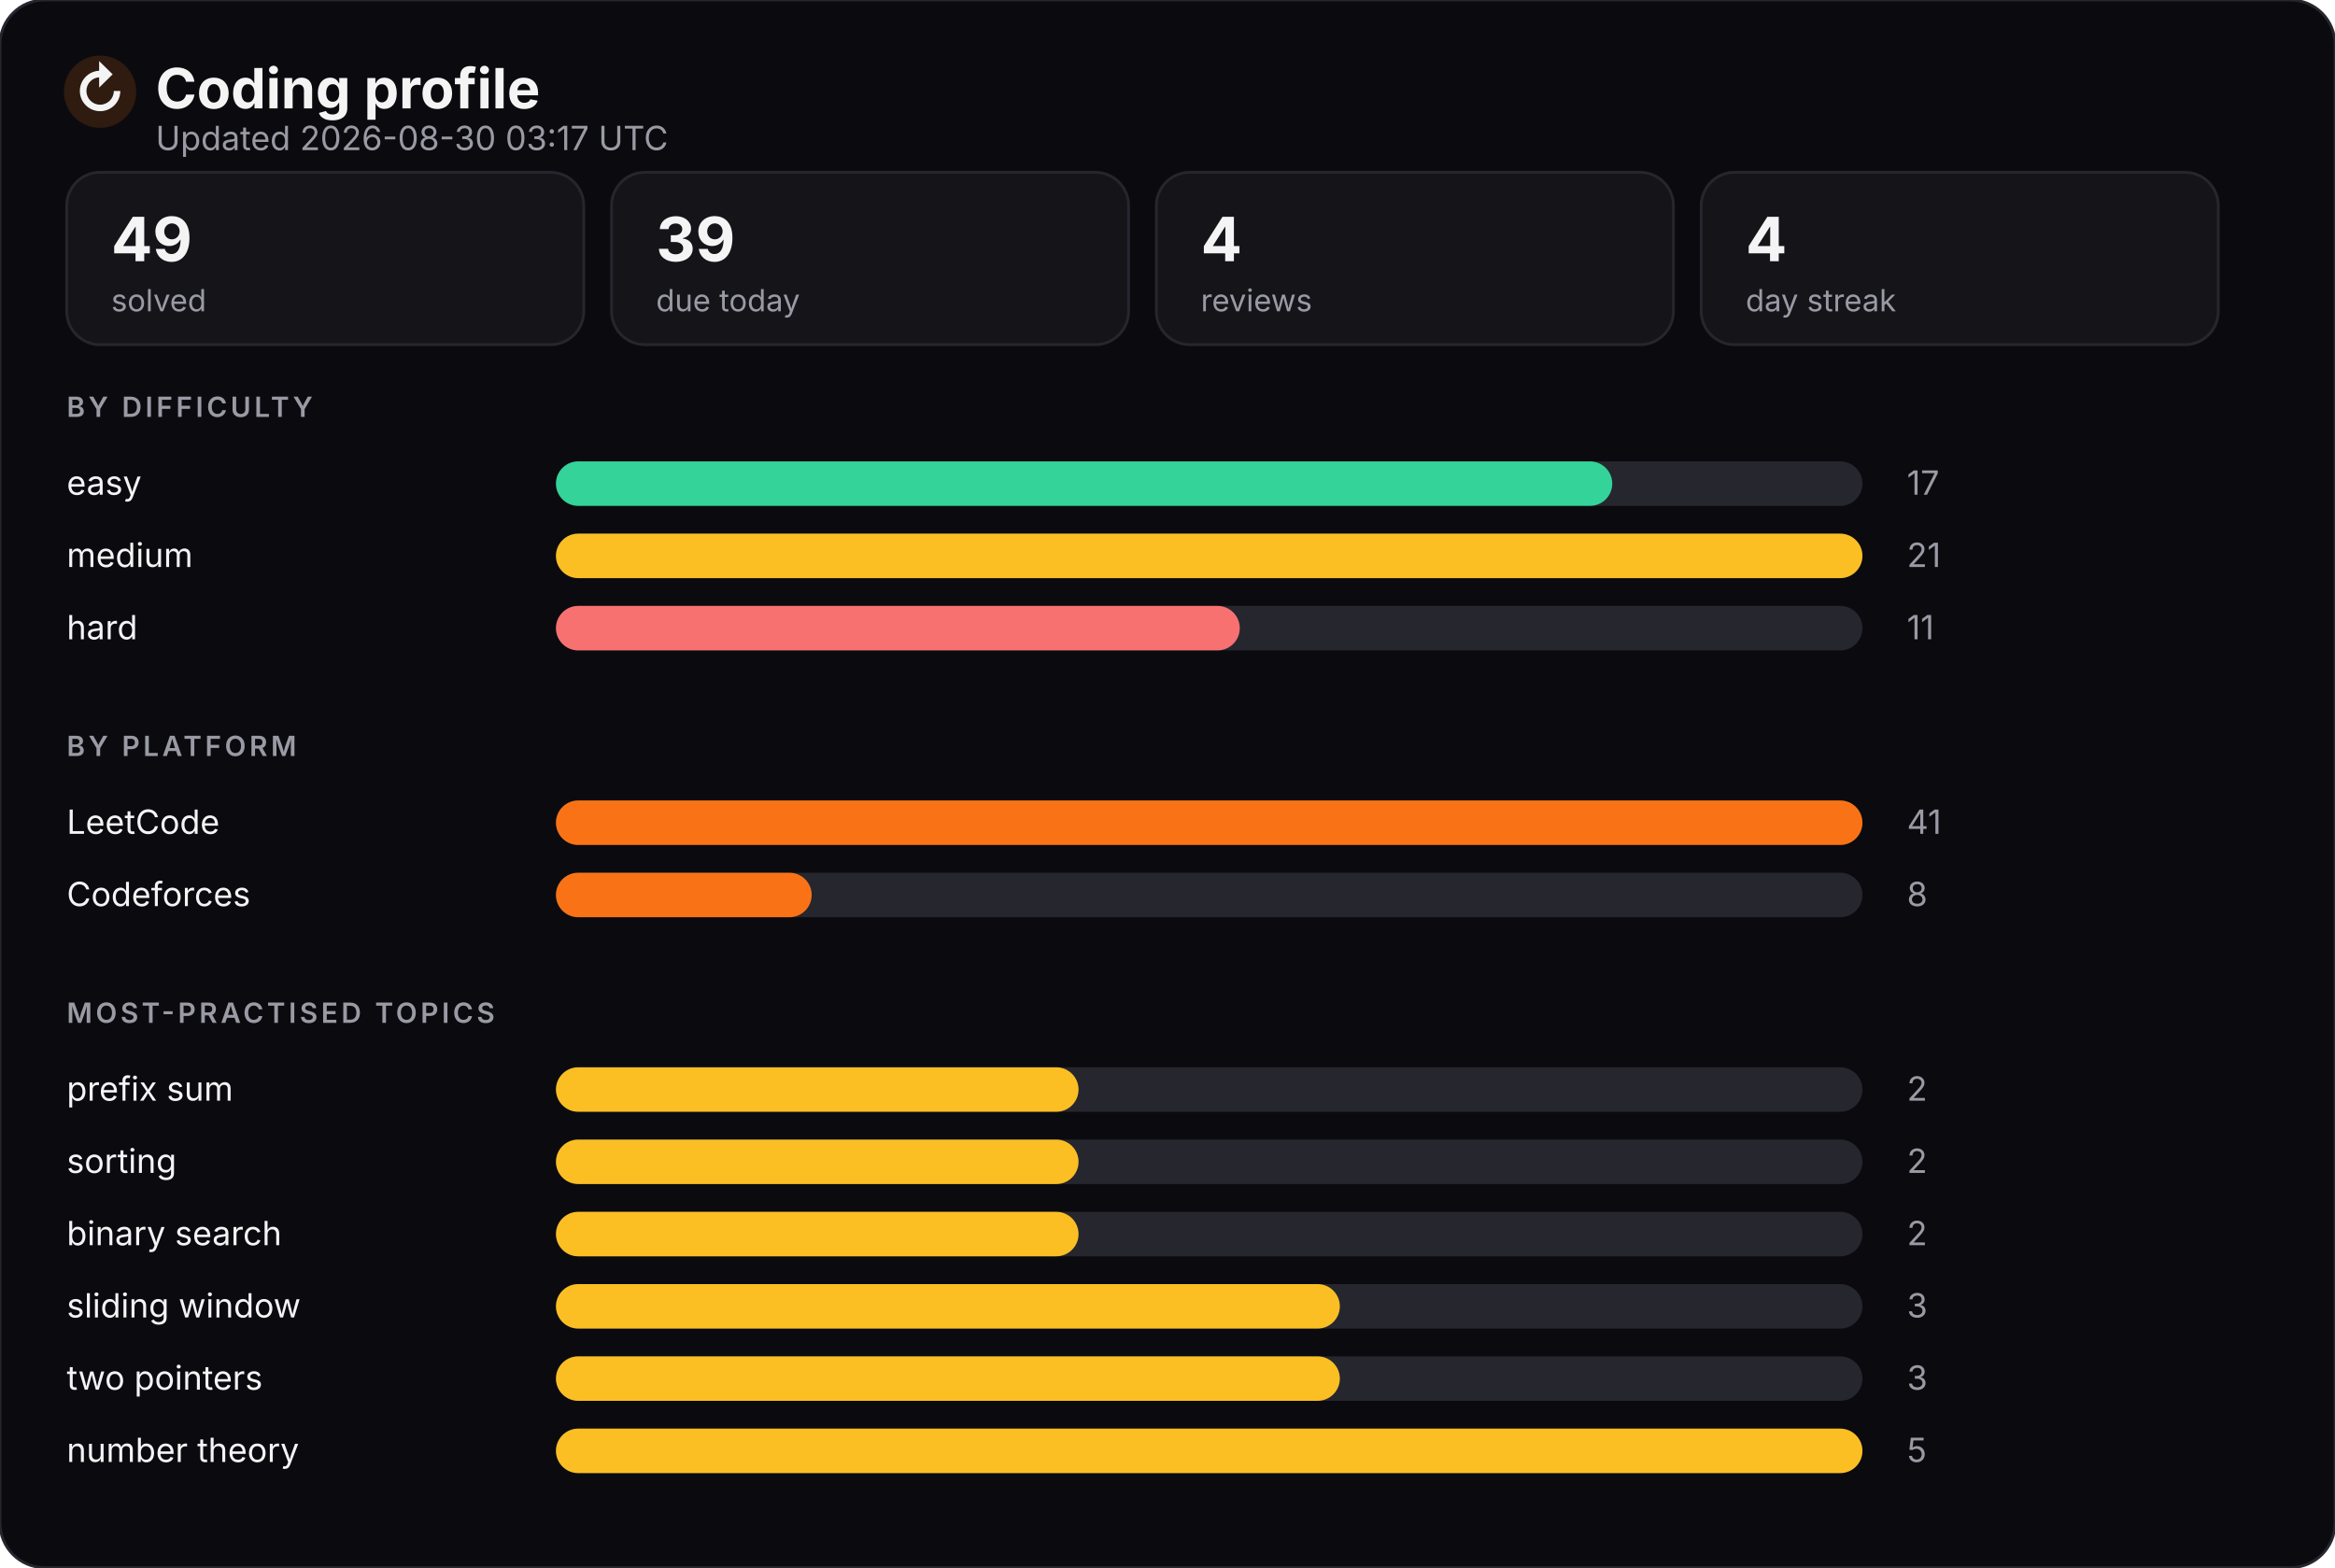
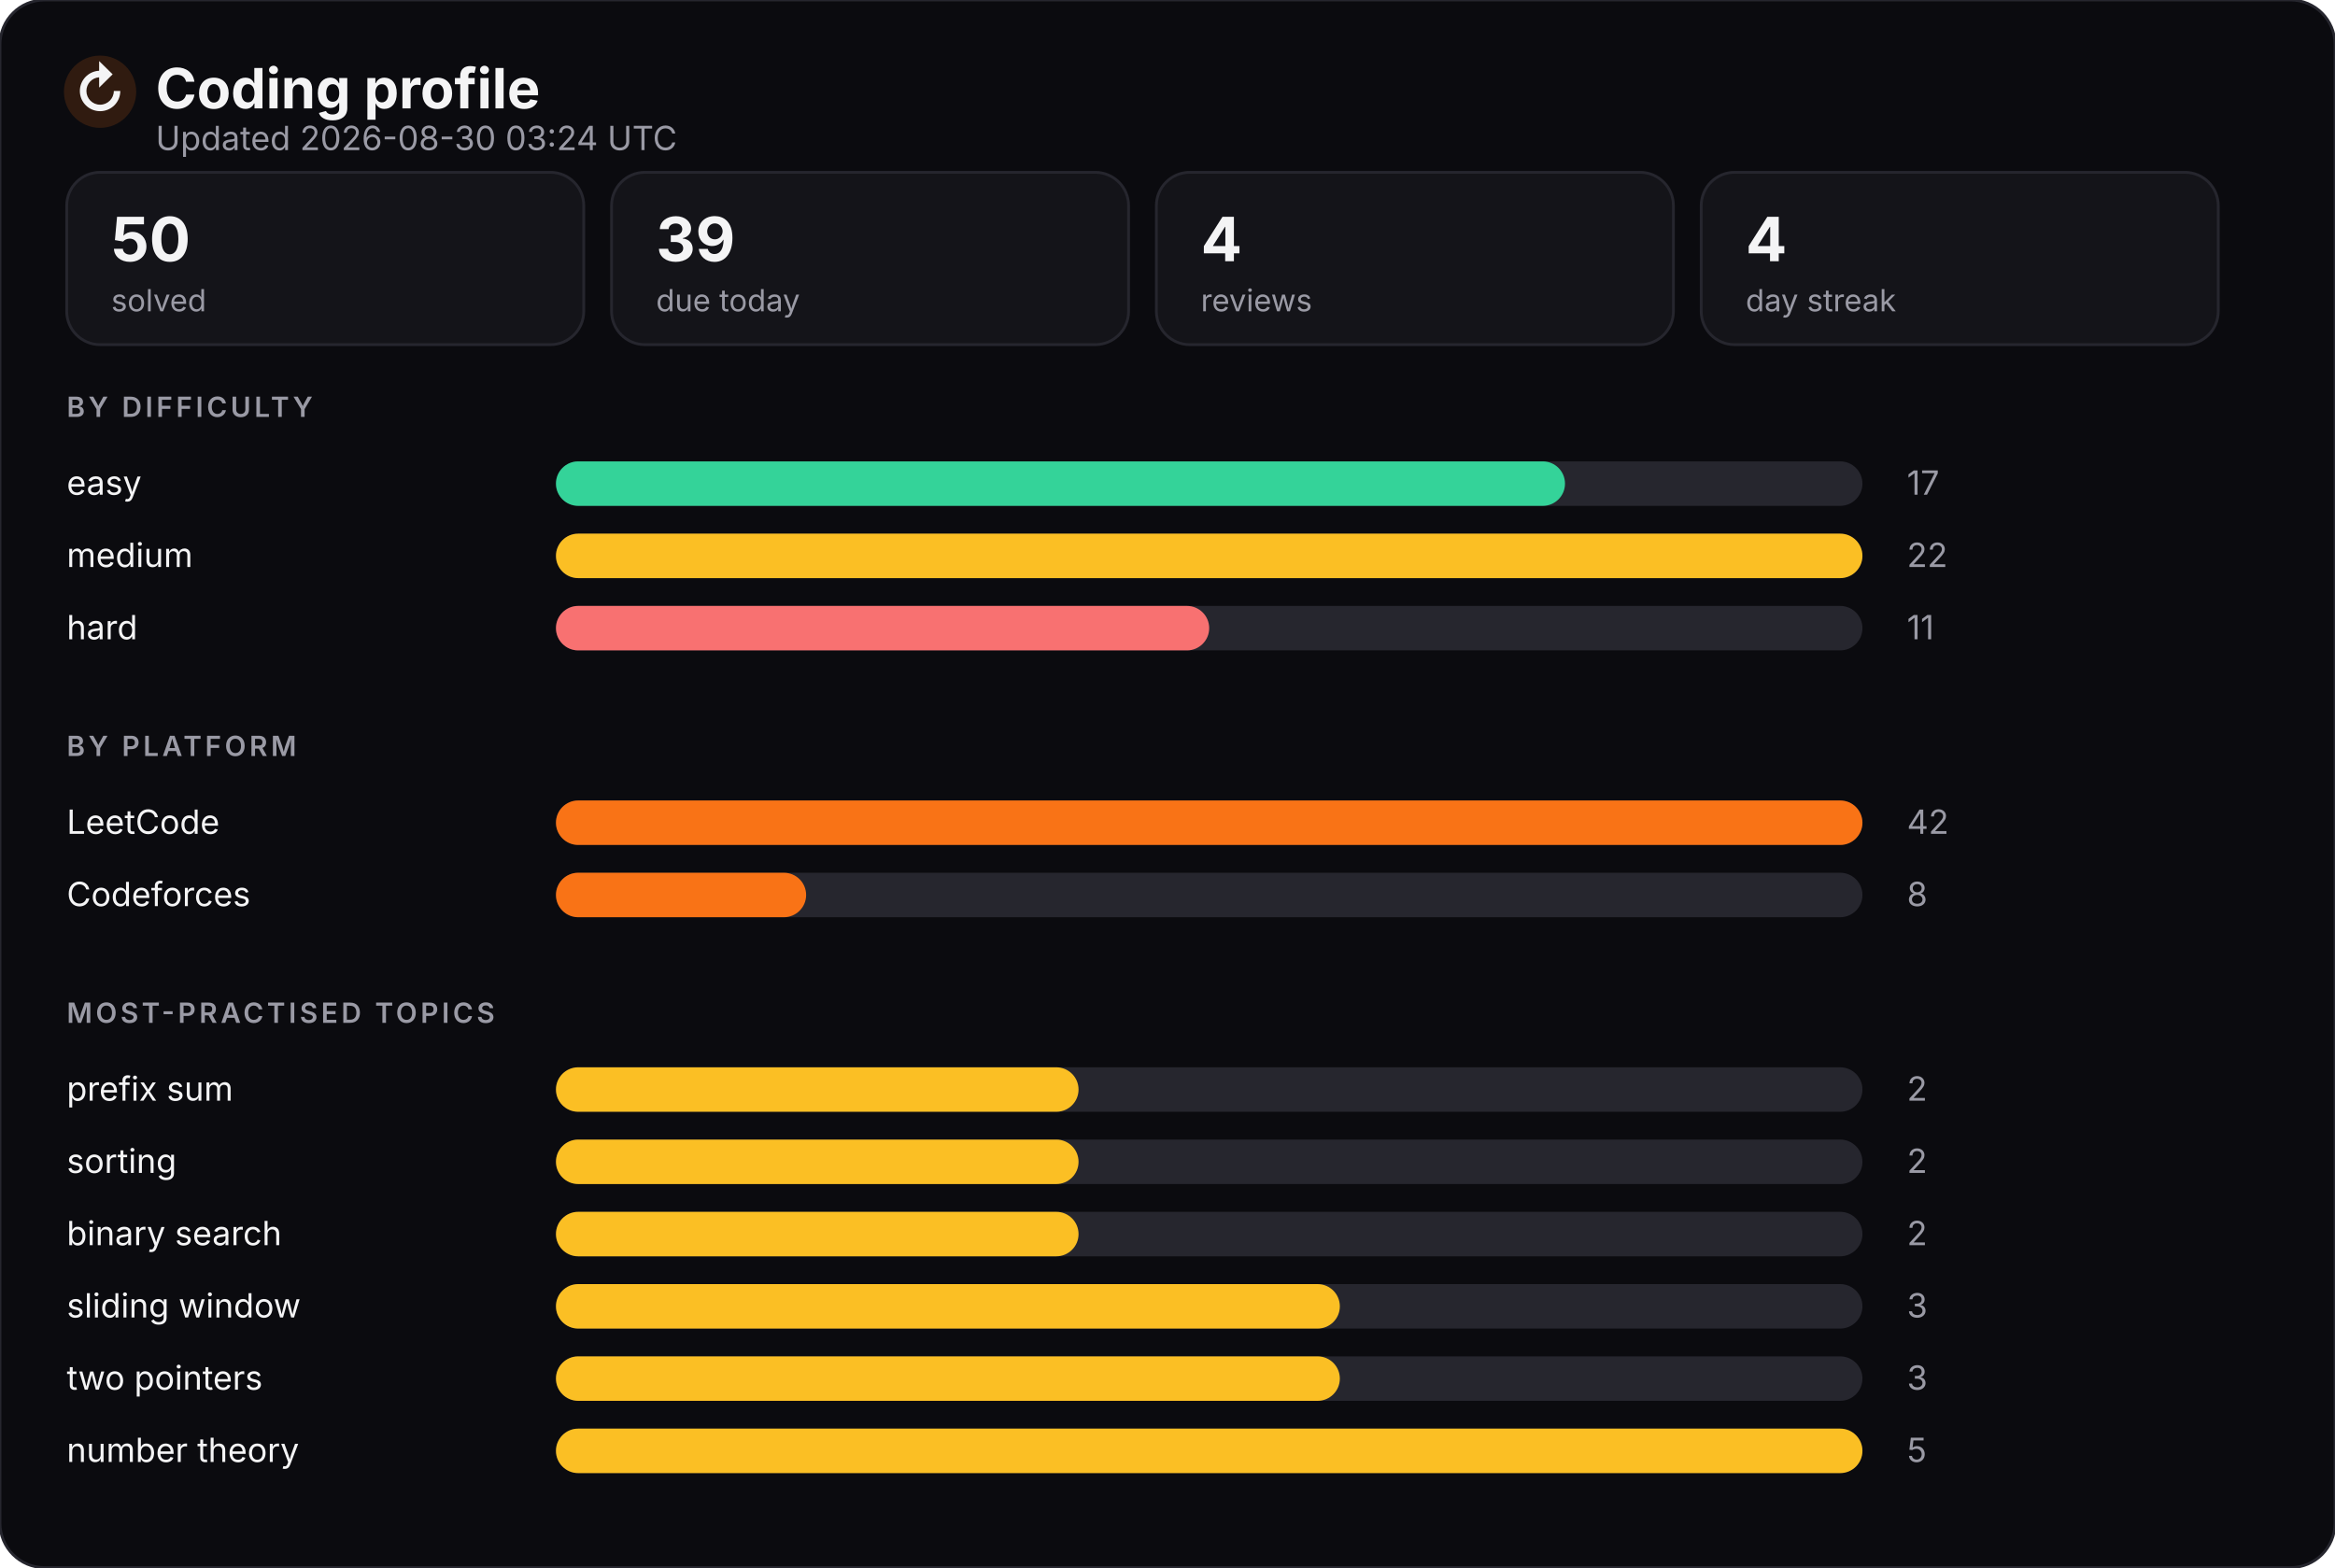
<svg xmlns="http://www.w3.org/2000/svg" width="840" height="564" viewBox="0 0 840 564" role="img" aria-label="Coding profile">
  <style>
    text { font-family: -apple-system, BlinkMacSystemFont, "Segoe UI", Inter, sans-serif; }
    .title { fill: #f4f4f5; font-size: 20px; font-weight: 700; }
    .subtitle { fill: #9a9aa5; font-size: 12px; }
    .section { fill: #9a9aa5; font-size: 10px; letter-spacing: 0.12em; font-weight: 600; }
    .label { fill: #f4f4f5; font-size: 12px; }
    .value { fill: #9a9aa5; font-size: 12px; }
    .tileValue { fill: #f4f4f5; font-size: 22px; font-weight: 700; }
    .tileLabel { fill: #9a9aa5; font-size: 11px; }

    .bar { transform-origin: 200px center; animation: grow 900ms cubic-bezier(.2,.8,.2,1) both; }
    .tile { animation: rise 600ms cubic-bezier(.2,.8,.2,1) both; }
    @keyframes grow { from { transform: scaleX(0); } to { transform: scaleX(1); } }
    @keyframes rise { from { opacity: 0; transform: translateY(6px); } to { opacity: 1; transform: none; } }
    @media (prefers-reduced-motion: reduce) {
      .bar, .tile { animation: none; }
    }
  </style>
  <rect width="840" height="564" rx="16" fill="#0b0b0f" stroke="#26262e" />
  <circle cx="36" cy="33" r="13" fill="#f97316" opacity="0.16" />
  <text x="36" y="40" class="title" fill="#f97316" text-anchor="middle">↻</text>
  <text x="56" y="39" class="title">Coding profile</text>
-   <text x="56" y="54" class="subtitle">Updated 2026-08-30 03:17 UTC</text>
+   <text x="56" y="54" class="subtitle">Updated 2026-08-30 03:24 UTC</text>
  <g class="tile" style="animation-delay:0s">
    <rect x="24" y="62" width="186" height="62" rx="12" fill="#141419" stroke="#26262e" />
-     <text x="40" y="94" class="tileValue">49</text>
+     <text x="40" y="94" class="tileValue">50</text>
    <text x="40" y="112" class="tileLabel">solved</text>
  </g>
  <g class="tile" style="animation-delay:0.06s">
    <rect x="220" y="62" width="186" height="62" rx="12" fill="#141419" stroke="#26262e" />
    <text x="236" y="94" class="tileValue">39</text>
    <text x="236" y="112" class="tileLabel">due today</text>
  </g>
  <g class="tile" style="animation-delay:0.12s">
    <rect x="416" y="62" width="186" height="62" rx="12" fill="#141419" stroke="#26262e" />
    <text x="432" y="94" class="tileValue">4</text>
    <text x="432" y="112" class="tileLabel">reviews</text>
  </g>
  <g class="tile" style="animation-delay:0.18s">
    <rect x="612" y="62" width="186" height="62" rx="12" fill="#141419" stroke="#26262e" />
    <text x="628" y="94" class="tileValue">4</text>
    <text x="628" y="112" class="tileLabel">day streak</text>
  </g>
  <text x="24" y="150" class="section">BY DIFFICULTY</text>
  <text x="24" y="178" class="label">easy</text>
  <rect x="200" y="166" width="470" height="16" rx="8" fill="#26262e" />
-   <rect x="200" y="166" width="380" height="16" rx="8" fill="#34d399" class="bar" style="animation-delay:0s" />
+   <rect x="200" y="166" width="363" height="16" rx="8" fill="#34d399" class="bar" style="animation-delay:0s" />
  <text x="686" y="178" class="value">17</text>
  <text x="24" y="204" class="label">medium</text>
  <rect x="200" y="192" width="470" height="16" rx="8" fill="#26262e" />
  <rect x="200" y="192" width="470" height="16" rx="8" fill="#fbbf24" class="bar" style="animation-delay:0.08s" />
-   <text x="686" y="204" class="value">21</text>
+   <text x="686" y="204" class="value">22</text>
  <text x="24" y="230" class="label">hard</text>
  <rect x="200" y="218" width="470" height="16" rx="8" fill="#26262e" />
-   <rect x="200" y="218" width="246" height="16" rx="8" fill="#f87171" class="bar" style="animation-delay:0.16s" />
+   <rect x="200" y="218" width="235" height="16" rx="8" fill="#f87171" class="bar" style="animation-delay:0.16s" />
  <text x="686" y="230" class="value">11</text>
  <text x="24" y="272" class="section">BY PLATFORM</text>
  <text x="24" y="300" class="label">LeetCode</text>
  <rect x="200" y="288" width="470" height="16" rx="8" fill="#26262e" />
  <rect x="200" y="288" width="470" height="16" rx="8" fill="#f97316" class="bar" style="animation-delay:0.24s" />
-   <text x="686" y="300" class="value">41</text>
+   <text x="686" y="300" class="value">42</text>
  <text x="24" y="326" class="label">Codeforces</text>
  <rect x="200" y="314" width="470" height="16" rx="8" fill="#26262e" />
-   <rect x="200" y="314" width="92" height="16" rx="8" fill="#f97316" class="bar" style="animation-delay:0.32s" />
+   <rect x="200" y="314" width="90" height="16" rx="8" fill="#f97316" class="bar" style="animation-delay:0.32s" />
  <text x="686" y="326" class="value">8</text>
  <text x="24" y="368" class="section">MOST-PRACTISED TOPICS</text>
  <text x="24" y="396" class="label">prefix sum</text>
  <rect x="200" y="384" width="470" height="16" rx="8" fill="#26262e" />
  <rect x="200" y="384" width="188" height="16" rx="8" fill="#fbbf24" class="bar" style="animation-delay:0.4s" />
  <text x="686" y="396" class="value">2</text>
  <text x="24" y="422" class="label">sorting</text>
  <rect x="200" y="410" width="470" height="16" rx="8" fill="#26262e" />
  <rect x="200" y="410" width="188" height="16" rx="8" fill="#fbbf24" class="bar" style="animation-delay:0.48s" />
  <text x="686" y="422" class="value">2</text>
  <text x="24" y="448" class="label">binary search</text>
  <rect x="200" y="436" width="470" height="16" rx="8" fill="#26262e" />
  <rect x="200" y="436" width="188" height="16" rx="8" fill="#fbbf24" class="bar" style="animation-delay:0.56s" />
  <text x="686" y="448" class="value">2</text>
  <text x="24" y="474" class="label">sliding window</text>
  <rect x="200" y="462" width="470" height="16" rx="8" fill="#26262e" />
  <rect x="200" y="462" width="282" height="16" rx="8" fill="#fbbf24" class="bar" style="animation-delay:0.64s" />
  <text x="686" y="474" class="value">3</text>
  <text x="24" y="500" class="label">two pointers</text>
  <rect x="200" y="488" width="470" height="16" rx="8" fill="#26262e" />
  <rect x="200" y="488" width="282" height="16" rx="8" fill="#fbbf24" class="bar" style="animation-delay:0.72s" />
  <text x="686" y="500" class="value">3</text>
  <text x="24" y="526" class="label">number theory</text>
  <rect x="200" y="514" width="470" height="16" rx="8" fill="#26262e" />
  <rect x="200" y="514" width="470" height="16" rx="8" fill="#fbbf24" class="bar" style="animation-delay:0.8s" />
  <text x="686" y="526" class="value">5</text>
</svg>
